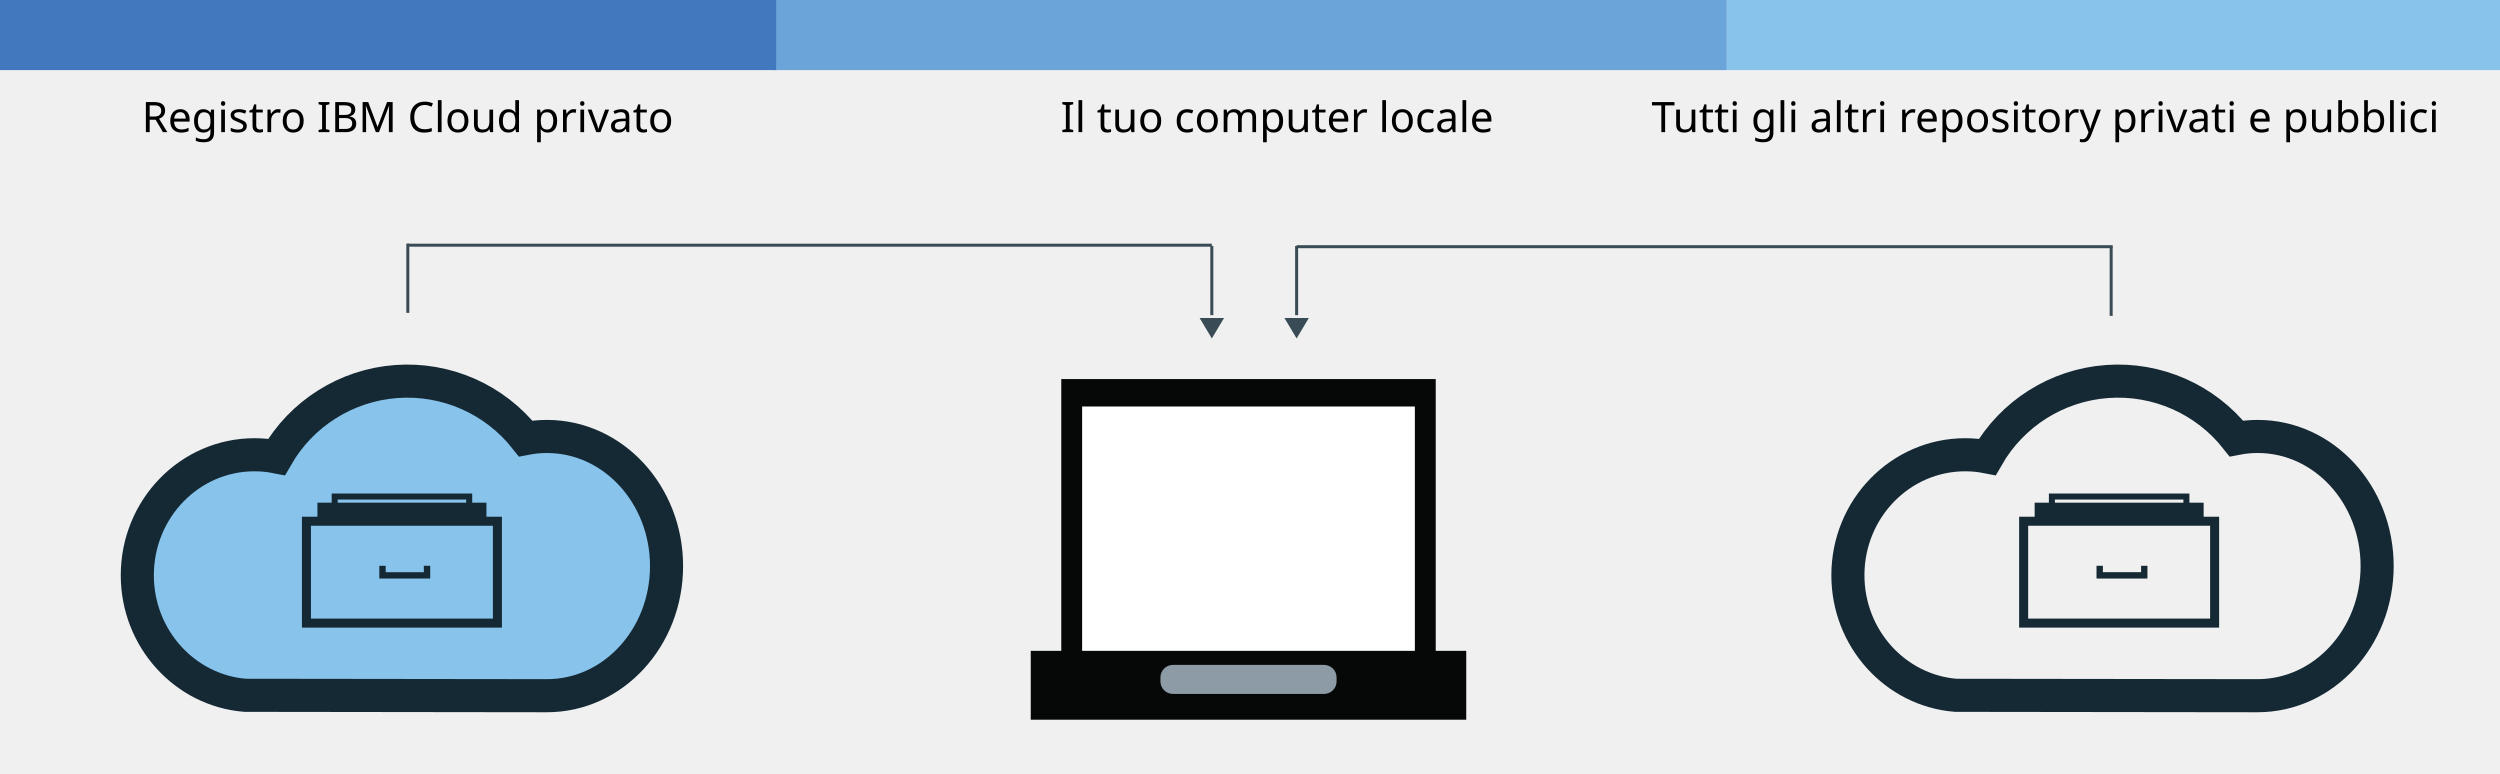
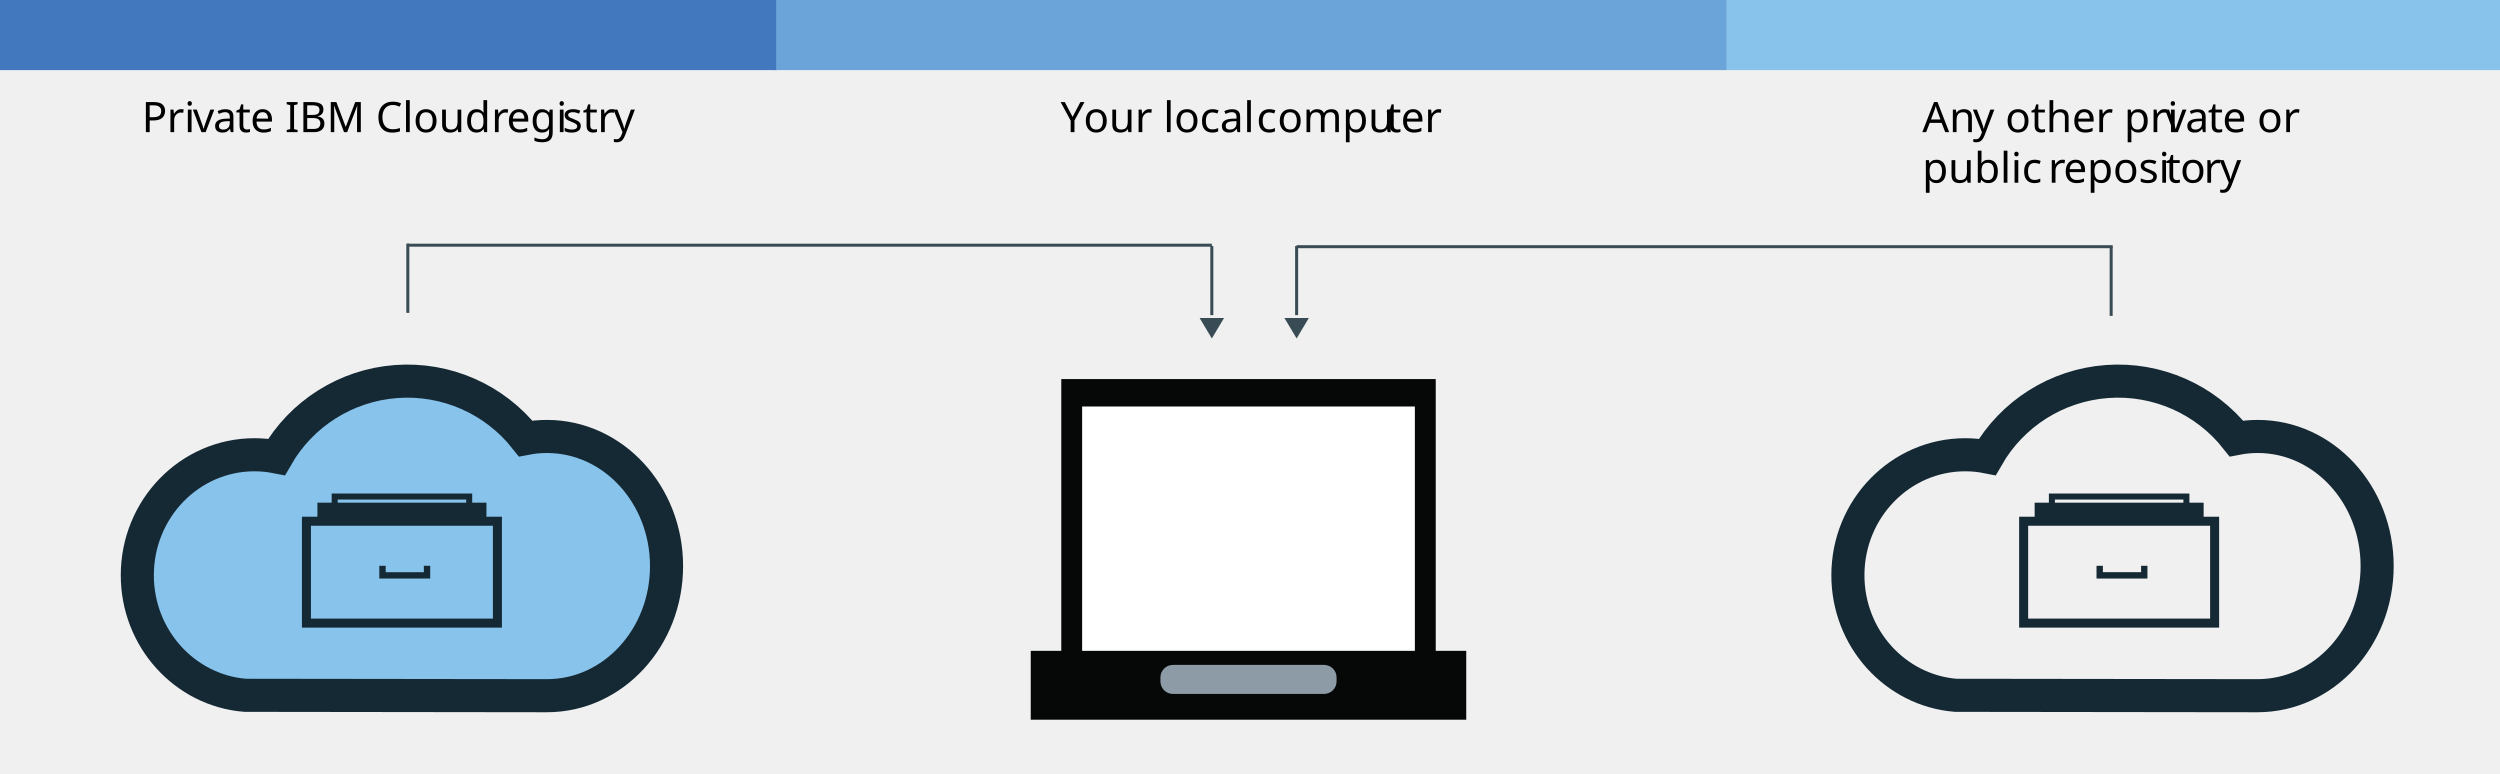
- <svg xmlns="http://www.w3.org/2000/svg" id="e8490e8d-5198-43d9-967b-1550870c008b" data-name="Layer 1" viewBox="0 0 831 257" version="1.1">
-   <defs id="defs114" />
+ <svg xmlns="http://www.w3.org/2000/svg" id="e8490e8d-5198-43d9-967b-1550870c008b" data-name="Layer 1" viewBox="0 0 831 257">
  <path id="8b69e98f-da03-42a8-bb5e-931546bb7bf3" data-name="&lt;Path&gt;" d="M257,0H574V23.3H257Z" fill="#6aa4d9" />
  <path id="a4f59d34-4662-45a9-bbaf-4d8c1aa01913" data-name="&lt;Path&gt;" d="M574,0H831V23.3H574Z" fill="#87c3eb" />
  <g id="fa65ea89-a329-46fb-b919-abccfdc2bd13" data-name="&lt;Group&gt;">
    <path id="5bcb0add-0494-4fdf-bb9d-5389099a83d9" data-name="&lt;Path&gt;" d="M406.88,105.7l-4.07,6.8-4.06-6.8Z" fill="#394b54" />
  </g>
  <path id="ed71e831-10c9-4ff9-8007-dd79df7df3be" data-name="&lt;Path&gt;" d="M0,0H258V23.3H0Z" fill="#4278bd" />
  <path id="8dfc0949-a118-4ad0-95e8-8ea302f480f8" data-name="&lt;Path&gt;" d="M402.81,81.5H135.31" fill="none" stroke="#394b54" stroke-miterlimit="10" />
-   <text font-size="14" style="font-size:14px;font-family:IBMPlexSans, 'IBM Plex Sans';isolation:isolate" id="text36" x="548.97" y="43.93">Tutti gli altri repository privati e pubblici</text>
-   <text transform="translate(47.13,43.93)" font-size="14" style="font-size:14px;font-family:IBMPlexSans, 'IBM Plex Sans';isolation:isolate" id="text62">Registro IBM Cloud privato</text>
-   <text transform="translate(352.56,43.93)" font-size="14" style="font-size:14px;font-family:IBMPlexSans, 'IBM Plex Sans';isolation:isolate" id="text76">Il tuo computer locale</text>
+   <text transform="translate(638.97 43.93)" font-size="14" font-family="IBMPlexSans, IBM Plex Sans" style="isolation:isolate">A<tspan x="8.97" y="0" letter-spacing="-0.01em">n</tspan>
+     <tspan x="16.81" y="0">y other pri</tspan>
+     <tspan x="80.69" y="0" letter-spacing="-0.01em">v</tspan>
+     <tspan x="87.46" y="0" letter-spacing="0em">a</tspan>
+     <tspan x="94.93" y="0" letter-spacing="0em">t</tspan>
+     <tspan x="99.79" y="0" letter-spacing="0em">e or </tspan>
+     <tspan x="0" y="16.8">public </tspan>
+     <tspan x="41.85" y="16.8" letter-spacing="0em">r</tspan>
+     <tspan x="46.91" y="16.8">eposi</tspan>
+     <tspan x="80.88" y="16.8" letter-spacing="0em">t</tspan>
+     <tspan x="85.73" y="16.8">o</tspan>
+     <tspan x="93.57" y="16.8" letter-spacing="0.01em">r</tspan>
+     <tspan x="98.85" y="16.8">y</tspan>
+   </text>
+   <text transform="translate(47.13 43.93)" font-size="14" font-family="IBMPlexSans, IBM Plex Sans" style="isolation:isolate">
+     <tspan letter-spacing="-0.01em">P</tspan>
+     <tspan x="8.34" y="0" letter-spacing="0em">ri</tspan>
+     <tspan x="16.98" y="0" letter-spacing="-0.01em">v</tspan>
+     <tspan x="23.74" y="0">a</tspan>
+     <tspan x="31.22" y="0" letter-spacing="0em">t</tspan>
+     <tspan x="36.08" y="0">e IBM Cloud </tspan>
+     <tspan x="116.2" y="0" letter-spacing="0em">r</tspan>
+     <tspan x="121.27" y="0">egi</tspan>
+     <tspan x="139.84" y="0" letter-spacing="-0.01em">s</tspan>
+     <tspan x="146.56" y="0">t</tspan>
+     <tspan x="151.48" y="0" letter-spacing="0.01em">r</tspan>
+     <tspan x="156.76" y="0">y</tspan>
+   </text>
+   <text transform="translate(352.56 43.93)" font-size="14" font-family="IBMPlexSans, IBM Plex Sans" style="isolation:isolate">
+     <tspan letter-spacing="-0.05em">Y</tspan>
+     <tspan x="7.6" y="0">our local </tspan>
+     <tspan x="65.11" y="0" letter-spacing="-0.01em">c</tspan>
+     <tspan x="72.07" y="0">ompu</tspan>
+     <tspan x="108.2" y="0" letter-spacing="0em">t</tspan>
+     <tspan x="113.06" y="0" letter-spacing="0em">er</tspan>
+   </text>
  <path id="7a9f1b09-23e5-4d1a-836c-681bfbee8a1b" data-name="&lt;Path&gt;" d="M701.75,82v23" fill="none" stroke="#394b54" stroke-miterlimit="10" />
  <path id="5c3d264d-481a-4257-b90b-f072cb96571c" data-name="&lt;Path&gt;" d="M402.81,81.75v23" fill="none" stroke="#394b54" stroke-miterlimit="10" />
  <g id="24929a33-c60f-4ac1-a4c9-dd2b013fcfec" data-name="&lt;Group&gt;">
    <path id="bbde98b1-ef22-499b-8dcd-6d67478ddd15" data-name="&lt;Path&gt;" d="M426.94,105.7l4.06,6.8,4.06-6.8Z" fill="#394b54" />
  </g>
  <path id="4b0231f8-6719-46ad-96fc-79eb7665732d" data-name="&lt;Path&gt;" d="M431,81.75v23" fill="none" stroke="#394b54" stroke-miterlimit="10" />
  <path id="87af3fe2-74cb-44aa-a5ab-e14b1aa58778" data-name="&lt;Path&gt;" d="M135.56,81v23" fill="none" stroke="#394b54" stroke-miterlimit="10" />
  <path id="d762aa00-b2f3-4f58-a310-3ac7282a91ac" data-name="&lt;Path&gt;" d="M431,82H702.25" fill="none" stroke="#394b54" stroke-miterlimit="10" />
-   <rect x="119.81" y="71" width="15.5" height="19.5" transform="translate(255.13 161.5) rotate(-180)" fill="none" id="rect85" />
+   <rect x="119.81" y="71" width="15.5" height="19.5" transform="translate(255.13 161.5) rotate(-180)" fill="none" />
  <path id="3d77c569-fbe6-4582-92db-2654f1f7870c" data-name="&lt;Path&gt;" d="M181.82,145.08a36.89,36.89,0,0,0-7.09.68,50.09,50.09,0,0,0-82.8,6.12,37.83,37.83,0,0,0-7.34-.72c-21.52,0-38.95,17.93-38.95,40.05,0,21,15.77,38.28,35.83,39.91l100.13.13h.22c22,0,39.74-19.29,39.74-43.09S203.77,145.08,181.82,145.08Z" fill="#87c3eb" stroke="#152935" stroke-miterlimit="10" stroke-width="11" />
  <path id="d18ea59c-1c7a-460c-b05b-3543543347cb" data-name="&lt;Path&gt;" d="M750.47,145.08a36.89,36.89,0,0,0-7.09.68,50.09,50.09,0,0,0-82.8,6.12,37.83,37.83,0,0,0-7.34-.72c-21.52,0-39,17.93-39,40.05,0,21,15.77,38.28,35.83,39.91l100.13.13h.22c21.95,0,39.74-19.29,39.74-43.09S772.42,145.08,750.47,145.08Z" fill="none" stroke="#152935" stroke-miterlimit="10" stroke-width="11" />
  <rect id="6ea524ae-924b-4773-9340-ecf98f966d8c" data-name="&lt;Rectangle&gt;" x="352.77" y="126" width="124.47" height="90.67" fill="#060707" />
  <g id="63b3a8bd-56e1-4376-9d54-b8baf7f8c6ce" data-name="&lt;Group&gt;">
    <rect id="03c9ae76-0cca-4099-8c3c-9aa107e5e870" data-name="&lt;Rectangle&gt;" x="361.89" y="137.31" width="106.23" height="77.38" fill="#fff" />
    <path id="88e0b1d6-61e1-4b65-9310-5e09320993b5" data-name="&lt;Compound Path&gt;" d="M470.3,216.88H359.7V135.12H470.3ZM364.08,212.5H465.92v-73H364.08Z" fill="#fff" />
  </g>
  <rect id="384e6bc0-f0bb-4876-8b06-b83fc3075626" data-name="&lt;Rectangle&gt;" x="342.62" y="216.34" width="144.76" height="22.89" fill="#060707" />
  <rect id="fc8bfb25-d384-4773-bdf5-45a366edf0a1" data-name="&lt;Rectangle&gt;" x="385.72" y="221.01" width="58.56" height="9.66" rx="4.18" ry="4.18" fill="#8c9ba5" />
-   <rect x="672.66" y="173.26" width="63.48" height="33.86" fill="none" stroke="#152935" stroke-miterlimit="10" stroke-width="3" id="rect95" />
-   <line x1="676.32" y1="170.09" x2="732.49" y2="170.09" fill="none" stroke="#152935" stroke-miterlimit="10" stroke-width="6" id="line97" />
-   <rect x="682.05" y="165.05" width="44.71" height="5.03" fill="none" stroke="#152935" stroke-miterlimit="10" stroke-width="2" id="rect99" />
-   <path d="M711.7,190.19H699v-2.12h-2.12v4.24h16.93v-4.24H711.7Z" fill="#152935" id="path101" />
-   <rect x="101.86" y="173.26" width="63.48" height="33.86" fill="none" stroke="#152935" stroke-miterlimit="10" stroke-width="3" id="rect103" />
-   <line x1="105.51" y1="170.09" x2="161.69" y2="170.09" fill="none" stroke="#152935" stroke-miterlimit="10" stroke-width="6" id="line105" />
-   <rect x="111.25" y="165.05" width="44.71" height="5.03" fill="none" stroke="#152935" stroke-miterlimit="10" stroke-width="2" id="rect107" />
-   <path d="M140.89,190.19H128.2v-2.12h-2.12v4.24H143v-4.24h-2.12Z" fill="#152935" id="path109" />
+   <rect x="672.66" y="173.26" width="63.48" height="33.86" fill="none" stroke="#152935" stroke-miterlimit="10" stroke-width="3" />
+   <line x1="676.32" y1="170.09" x2="732.49" y2="170.09" fill="none" stroke="#152935" stroke-miterlimit="10" stroke-width="6" />
+   <rect x="682.05" y="165.05" width="44.71" height="5.03" fill="none" stroke="#152935" stroke-miterlimit="10" stroke-width="2" />
+   <path d="M711.7,190.19H699v-2.12h-2.12v4.24h16.93v-4.24H711.7Z" fill="#152935" />
+   <rect x="101.86" y="173.26" width="63.48" height="33.86" fill="none" stroke="#152935" stroke-miterlimit="10" stroke-width="3" />
+   <line x1="105.51" y1="170.09" x2="161.69" y2="170.09" fill="none" stroke="#152935" stroke-miterlimit="10" stroke-width="6" />
+   <rect x="111.25" y="165.05" width="44.71" height="5.03" fill="none" stroke="#152935" stroke-miterlimit="10" stroke-width="2" />
+   <path d="M140.89,190.19H128.2v-2.12h-2.12v4.24H143v-4.24h-2.12Z" fill="#152935" />
</svg>
